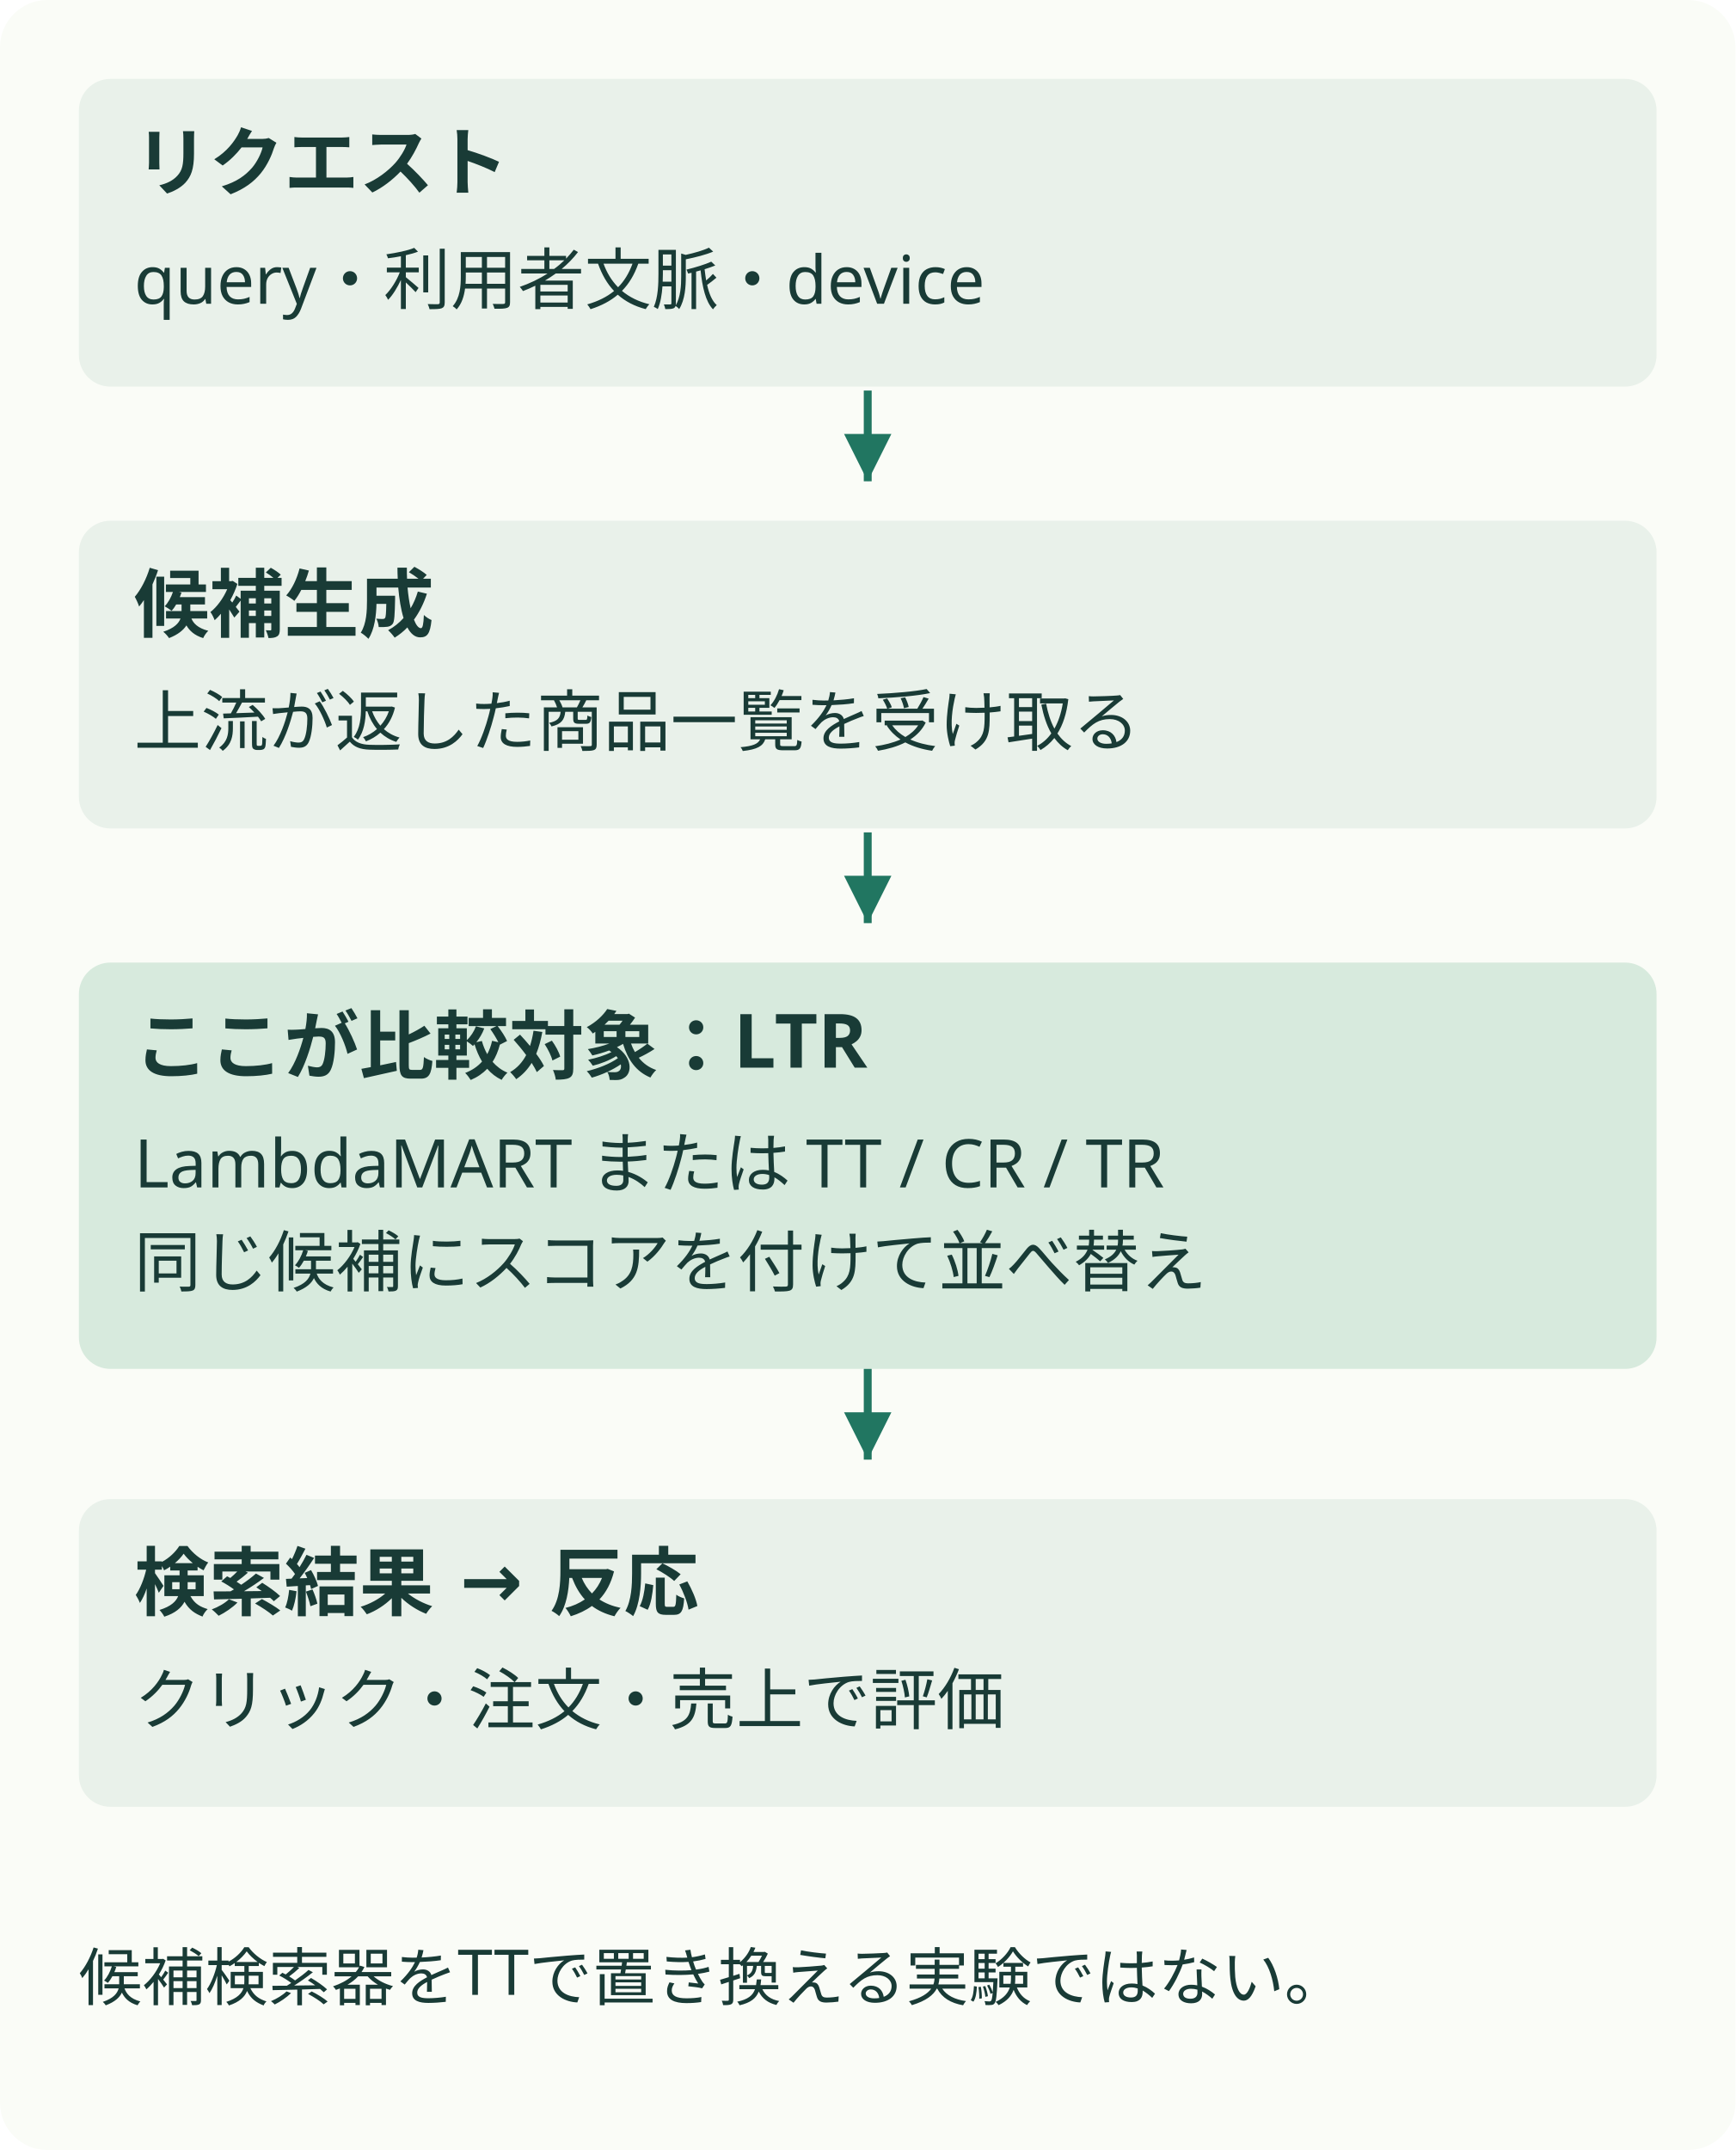
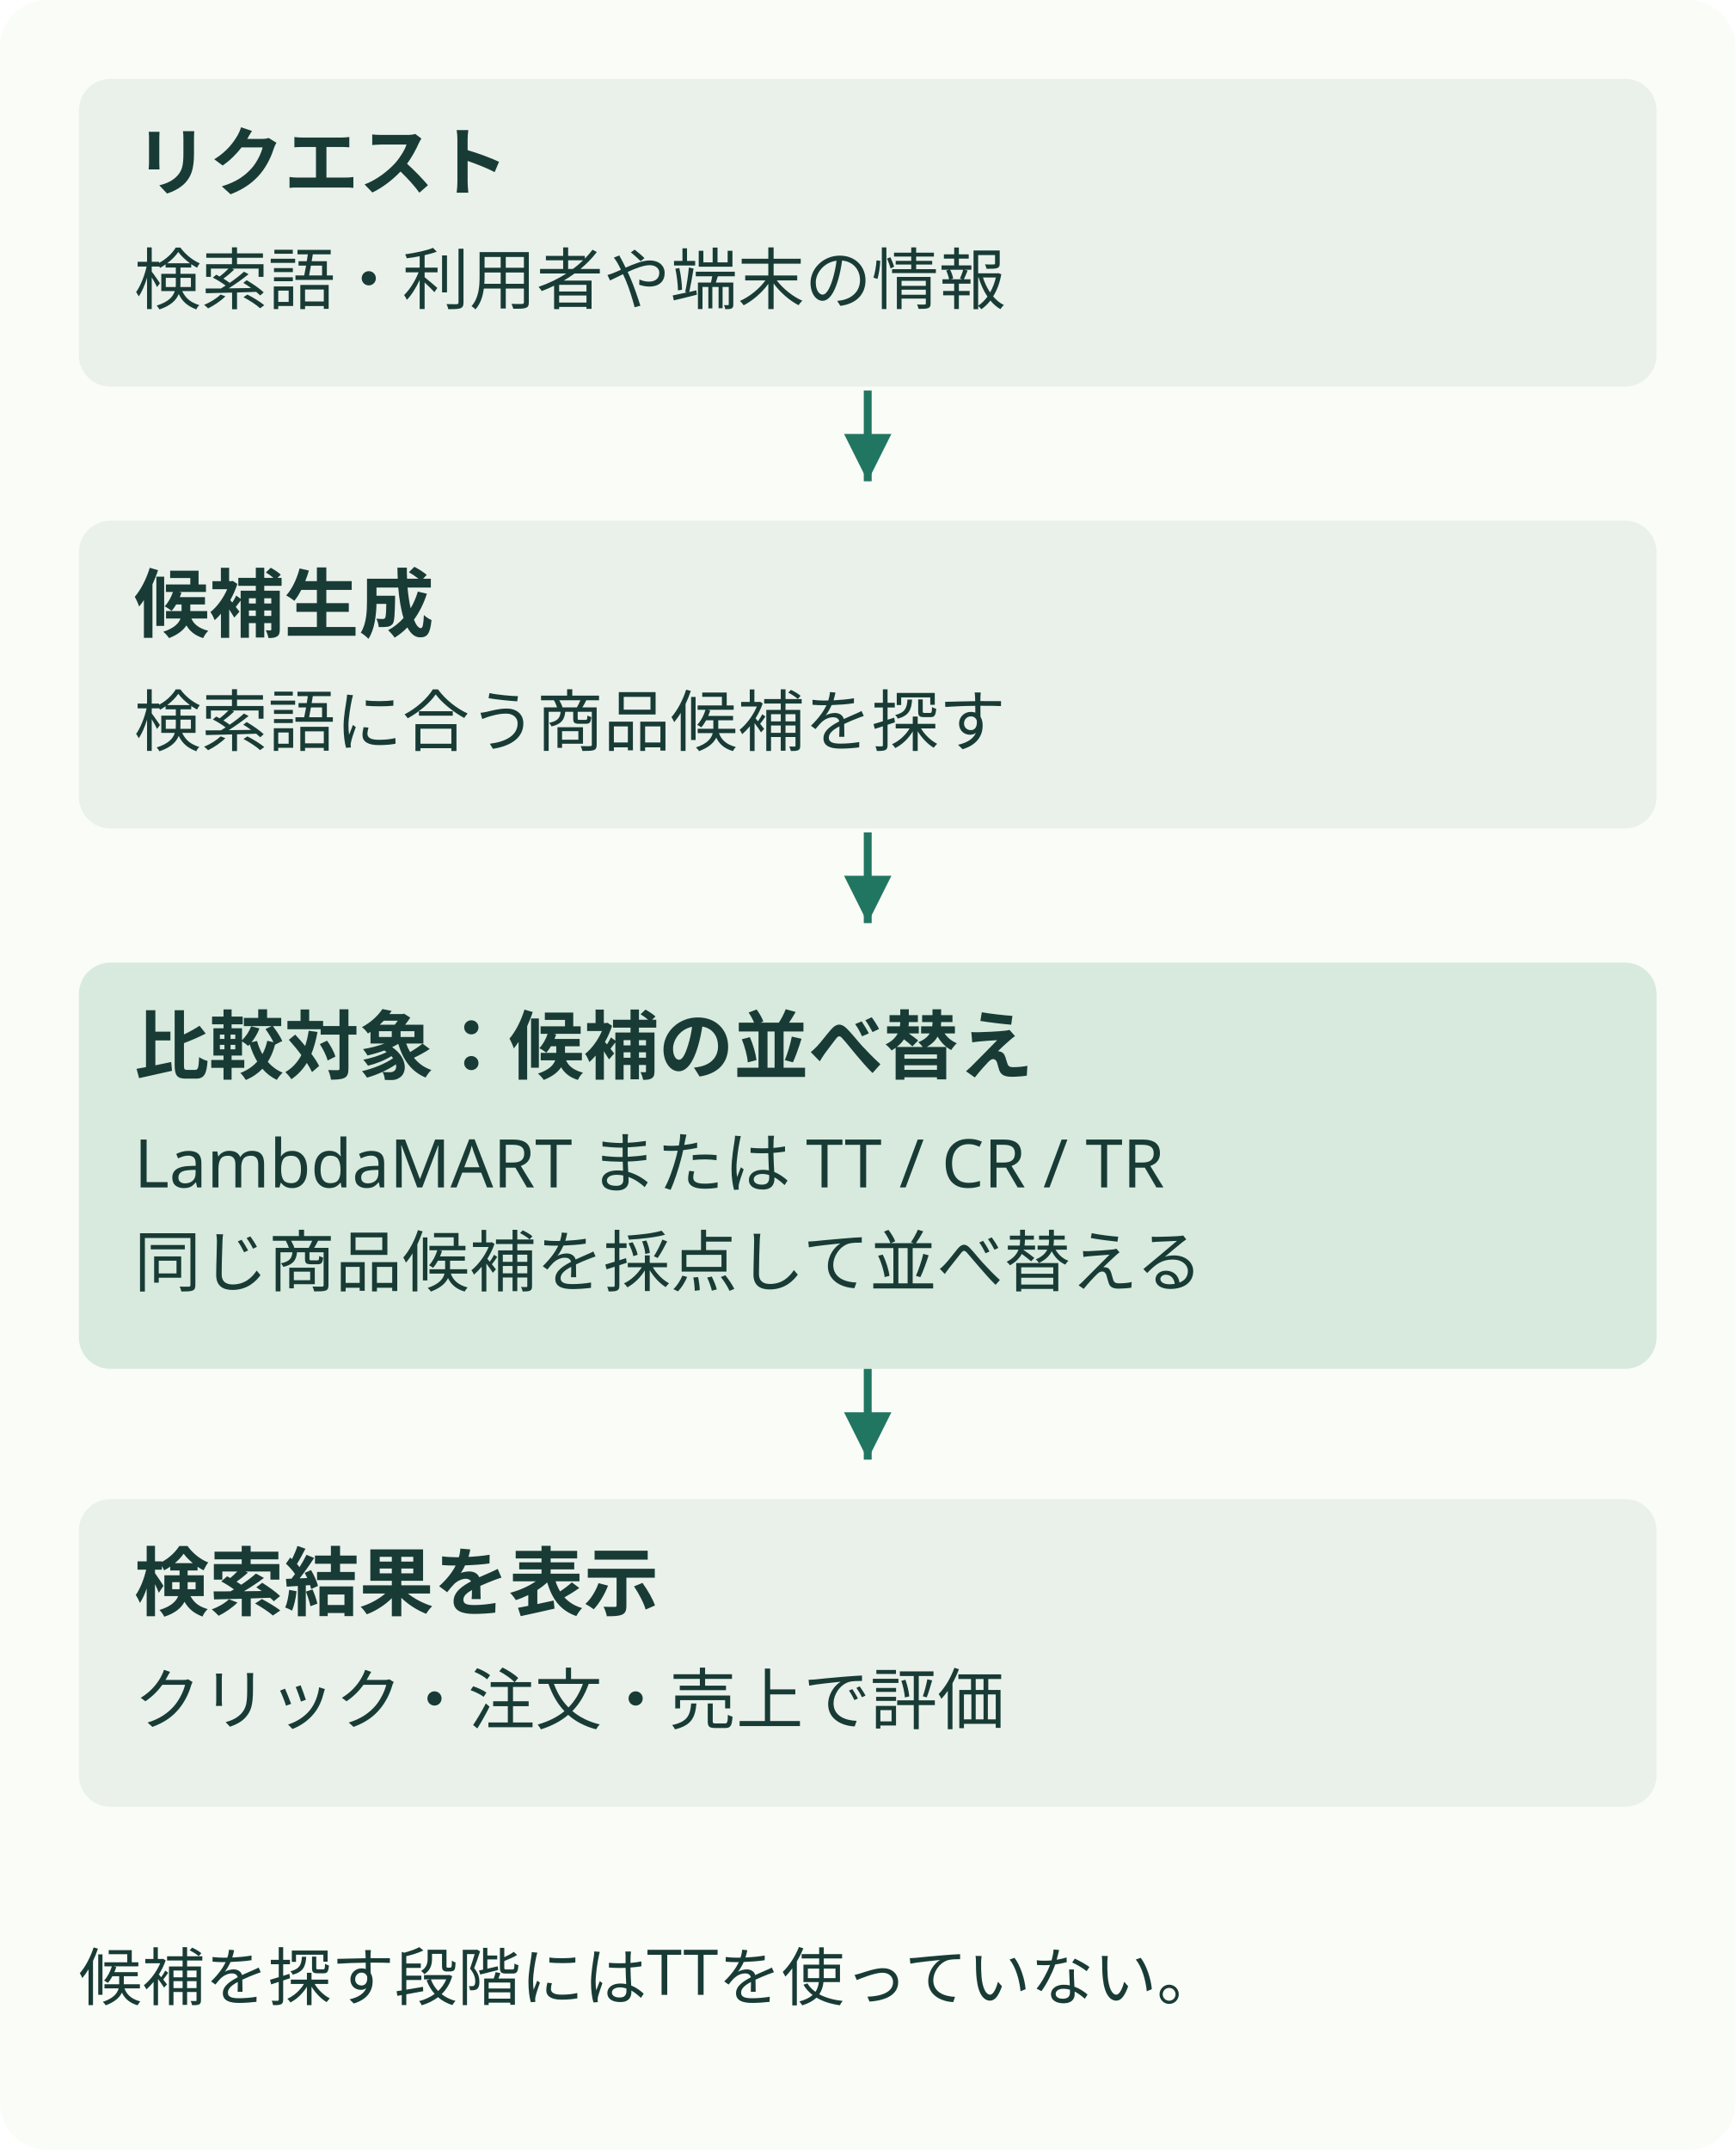
<svg xmlns="http://www.w3.org/2000/svg" viewBox="0 0 440 545" role="img" aria-labelledby="title desc">
  <defs>
    <marker id="arrow" markerWidth="8" markerHeight="8" refX="6" refY="3" orient="auto">
      <path d="M0,0 L6,3 L0,6" fill="#217661" />
    </marker>
  </defs>
  <rect width="440" height="545" rx="12" fill="#fafcf7" />
  <rect x="20" y="20" width="400" height="78" rx="8" fill="#e9f1ea" stroke="none" />
  <text x="34" y="48" font-family="sans-serif" font-size="19" font-weight="bold" fill="#193b36">リクエスト</text>
-   <text x="34" y="77" font-family="sans-serif" font-size="17" font-weight="normal" fill="#193b36">query・利用者文脈・device</text>
+   <text x="34" y="77" font-family="sans-serif" font-size="17" font-weight="normal" fill="#193b36">検索語・利用者や端末の情報</text>
  <path d="M220,99 L220,122" fill="none" stroke="#217661" stroke-width="2" marker-end="url(#arrow)" />
  <rect x="20" y="132" width="400" height="78" rx="8" fill="#e9f1ea" stroke="none" />
  <text x="34" y="160" font-family="sans-serif" font-size="19" font-weight="bold" fill="#193b36">候補生成</text>
-   <text x="34" y="189" font-family="sans-serif" font-size="17" font-weight="normal" fill="#193b36">上流が返した商品一覧を受け取る</text>
+   <text x="34" y="189" font-family="sans-serif" font-size="17" font-weight="normal" fill="#193b36">検索語に合う商品候補を探す</text>
  <path d="M220,211 L220,234" fill="none" stroke="#217661" stroke-width="2" marker-end="url(#arrow)" />
  <rect x="20" y="244" width="400" height="103" rx="8" fill="#d7eadd" stroke="none" />
-   <text x="34" y="272" font-family="sans-serif" font-size="19" font-weight="bold" fill="#193b36">ここが比較対象：LTR</text>
+   <text x="34" y="272" font-family="sans-serif" font-size="19" font-weight="bold" fill="#193b36">比較対象：候補の並べ替え</text>
  <text x="34" y="301" font-family="sans-serif" font-size="17" font-weight="normal" fill="#193b36">LambdaMART または TT / CR / TR</text>
-   <text x="34" y="326" font-family="sans-serif" font-size="17" font-weight="normal" fill="#193b36">同じ候補にスコアを付けて並べ替え</text>
+   <text x="34" y="326" font-family="sans-serif" font-size="17" font-weight="normal" fill="#193b36">同じ商品候補を採点して並べ替える</text>
  <path d="M220,347 L220,370" fill="none" stroke="#217661" stroke-width="2" marker-end="url(#arrow)" />
  <rect x="20" y="380" width="400" height="78" rx="8" fill="#e9f1ea" stroke="none" />
-   <text x="34" y="408" font-family="sans-serif" font-size="19" font-weight="bold" fill="#193b36">検索結果 → 反応</text>
+   <text x="34" y="408" font-family="sans-serif" font-size="19" font-weight="bold" fill="#193b36">検索結果を表示</text>
  <text x="34" y="437" font-family="sans-serif" font-size="17" font-weight="normal" fill="#193b36">クリック・注文・売上で評価</text>
-   <text x="20" y="507" font-family="sans-serif" font-size="16" font-weight="normal" fill="#193b36">候補検索器をTTで置き換える実験ではない。</text>
+   <text x="20" y="507" font-family="sans-serif" font-size="16" font-weight="normal" fill="#193b36">候補を探す段階にはTTを使っていない。</text>
</svg>
